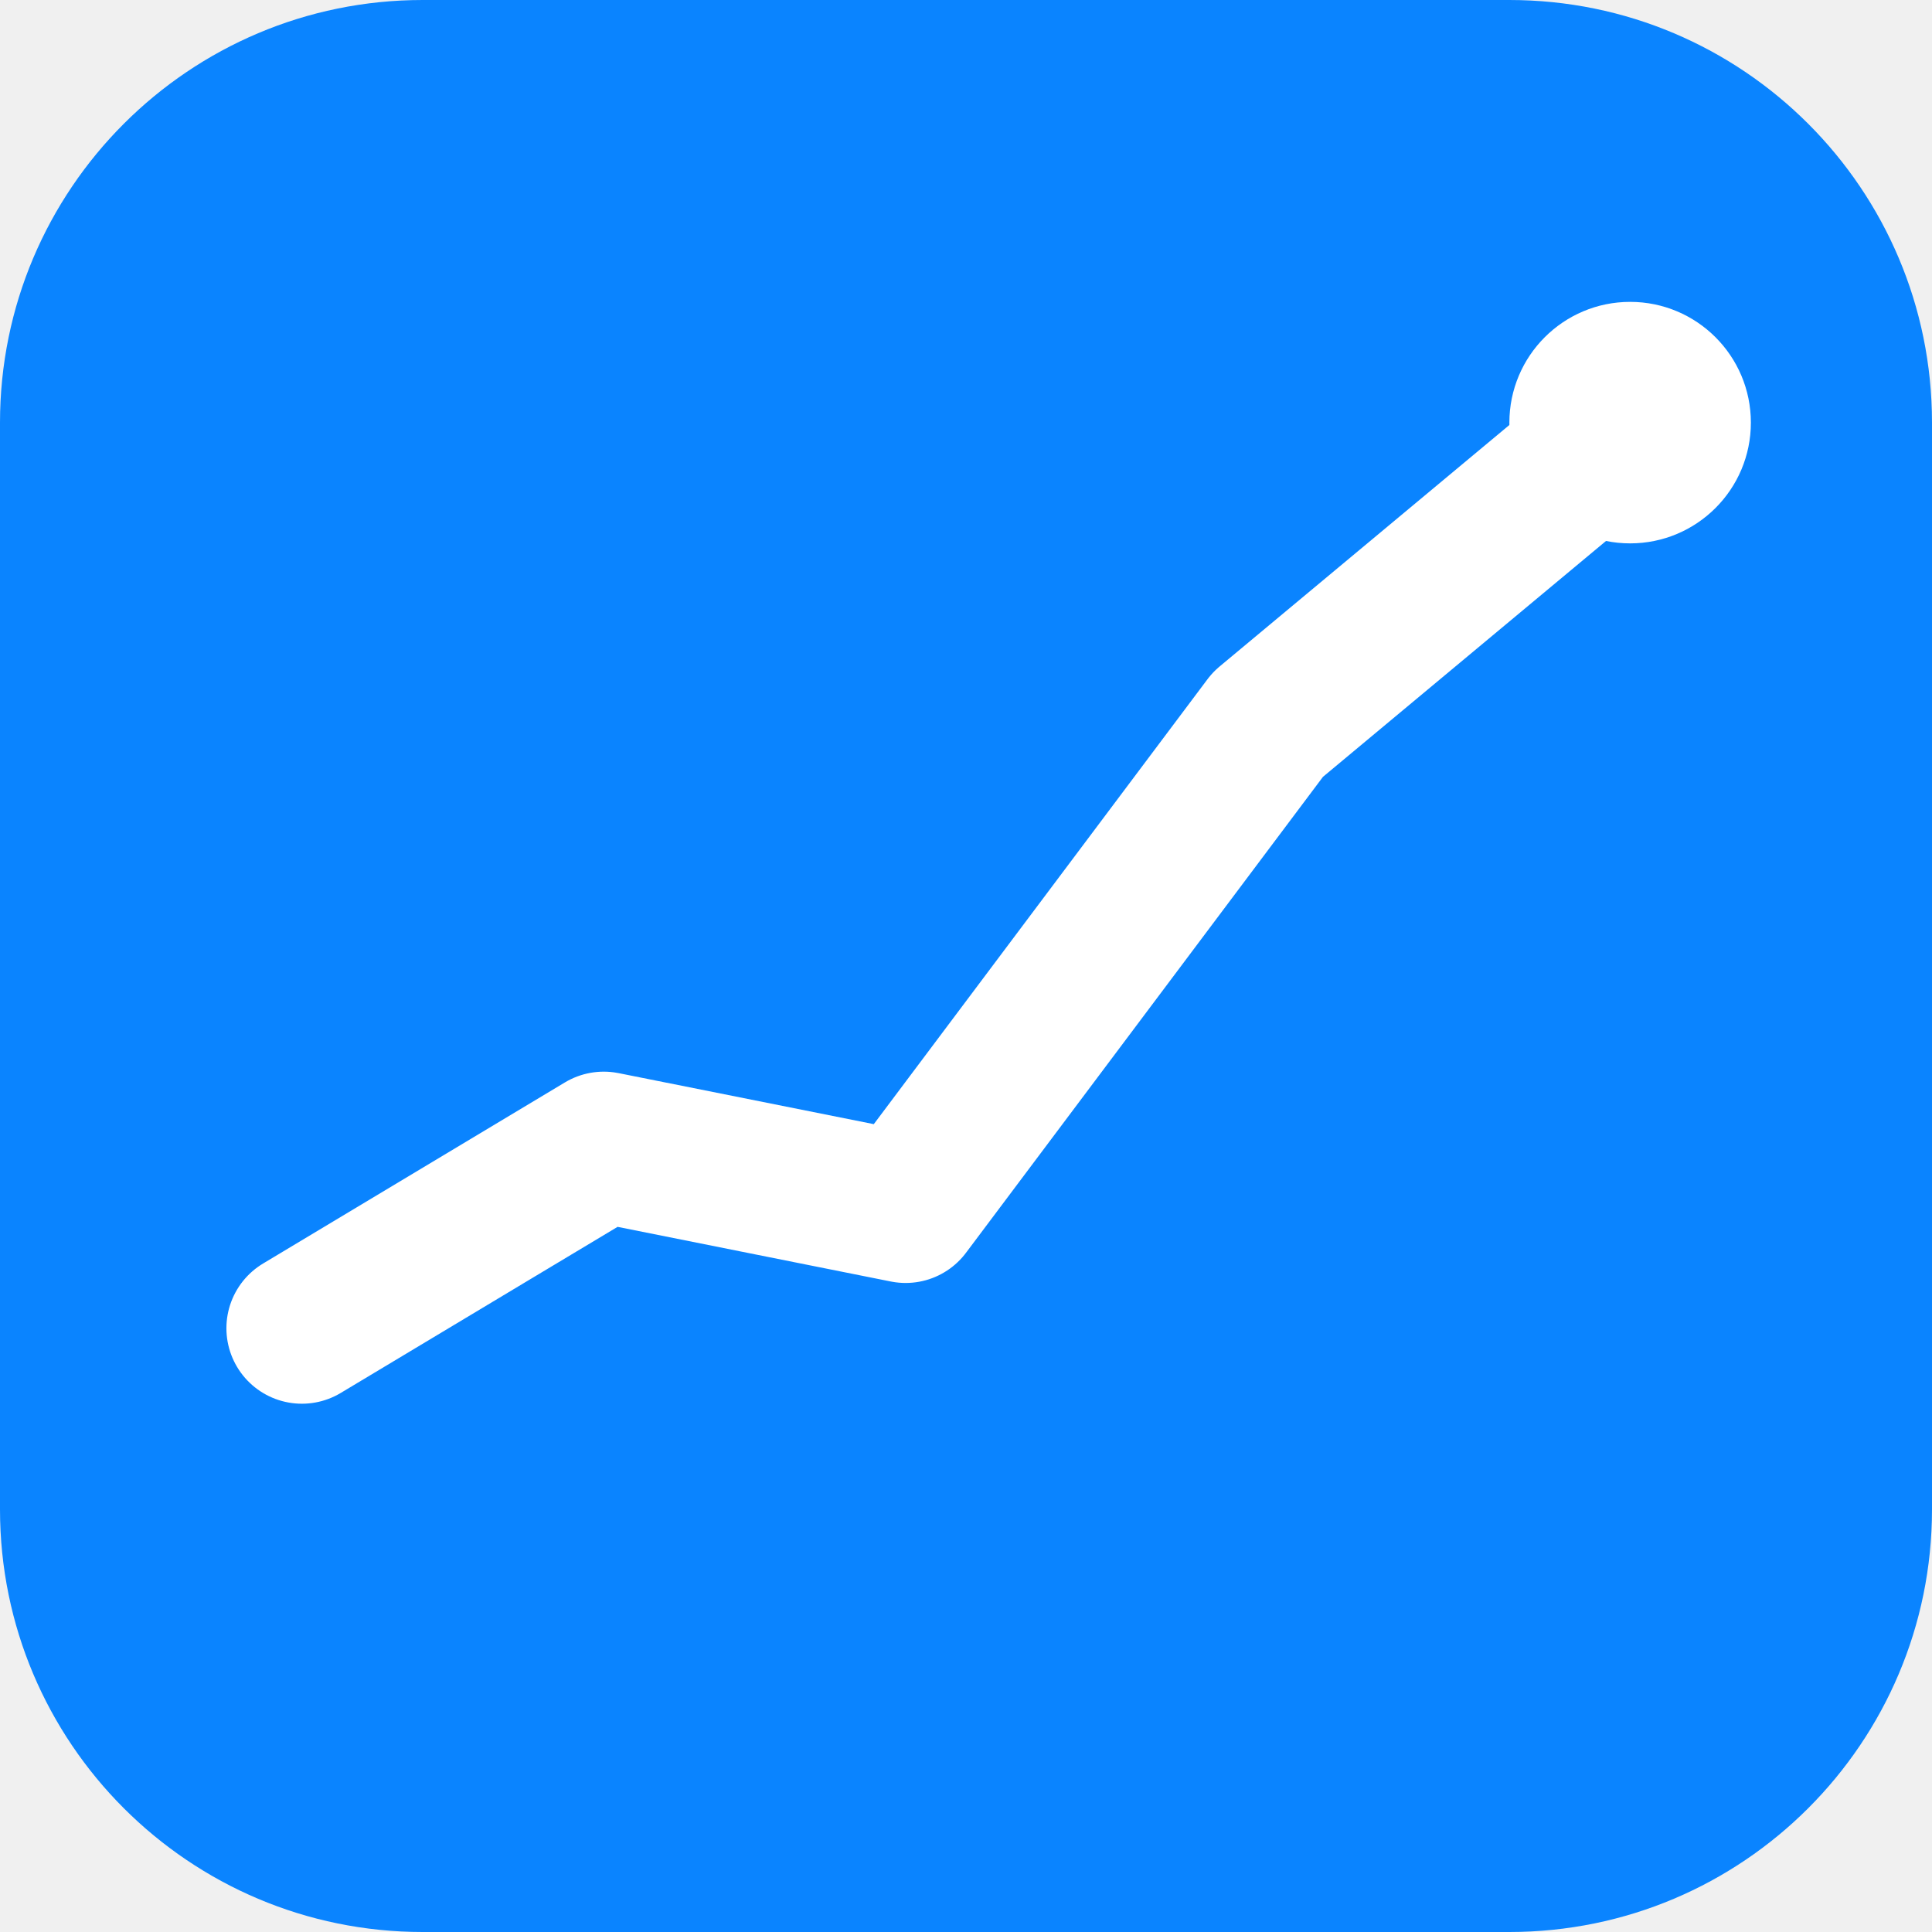
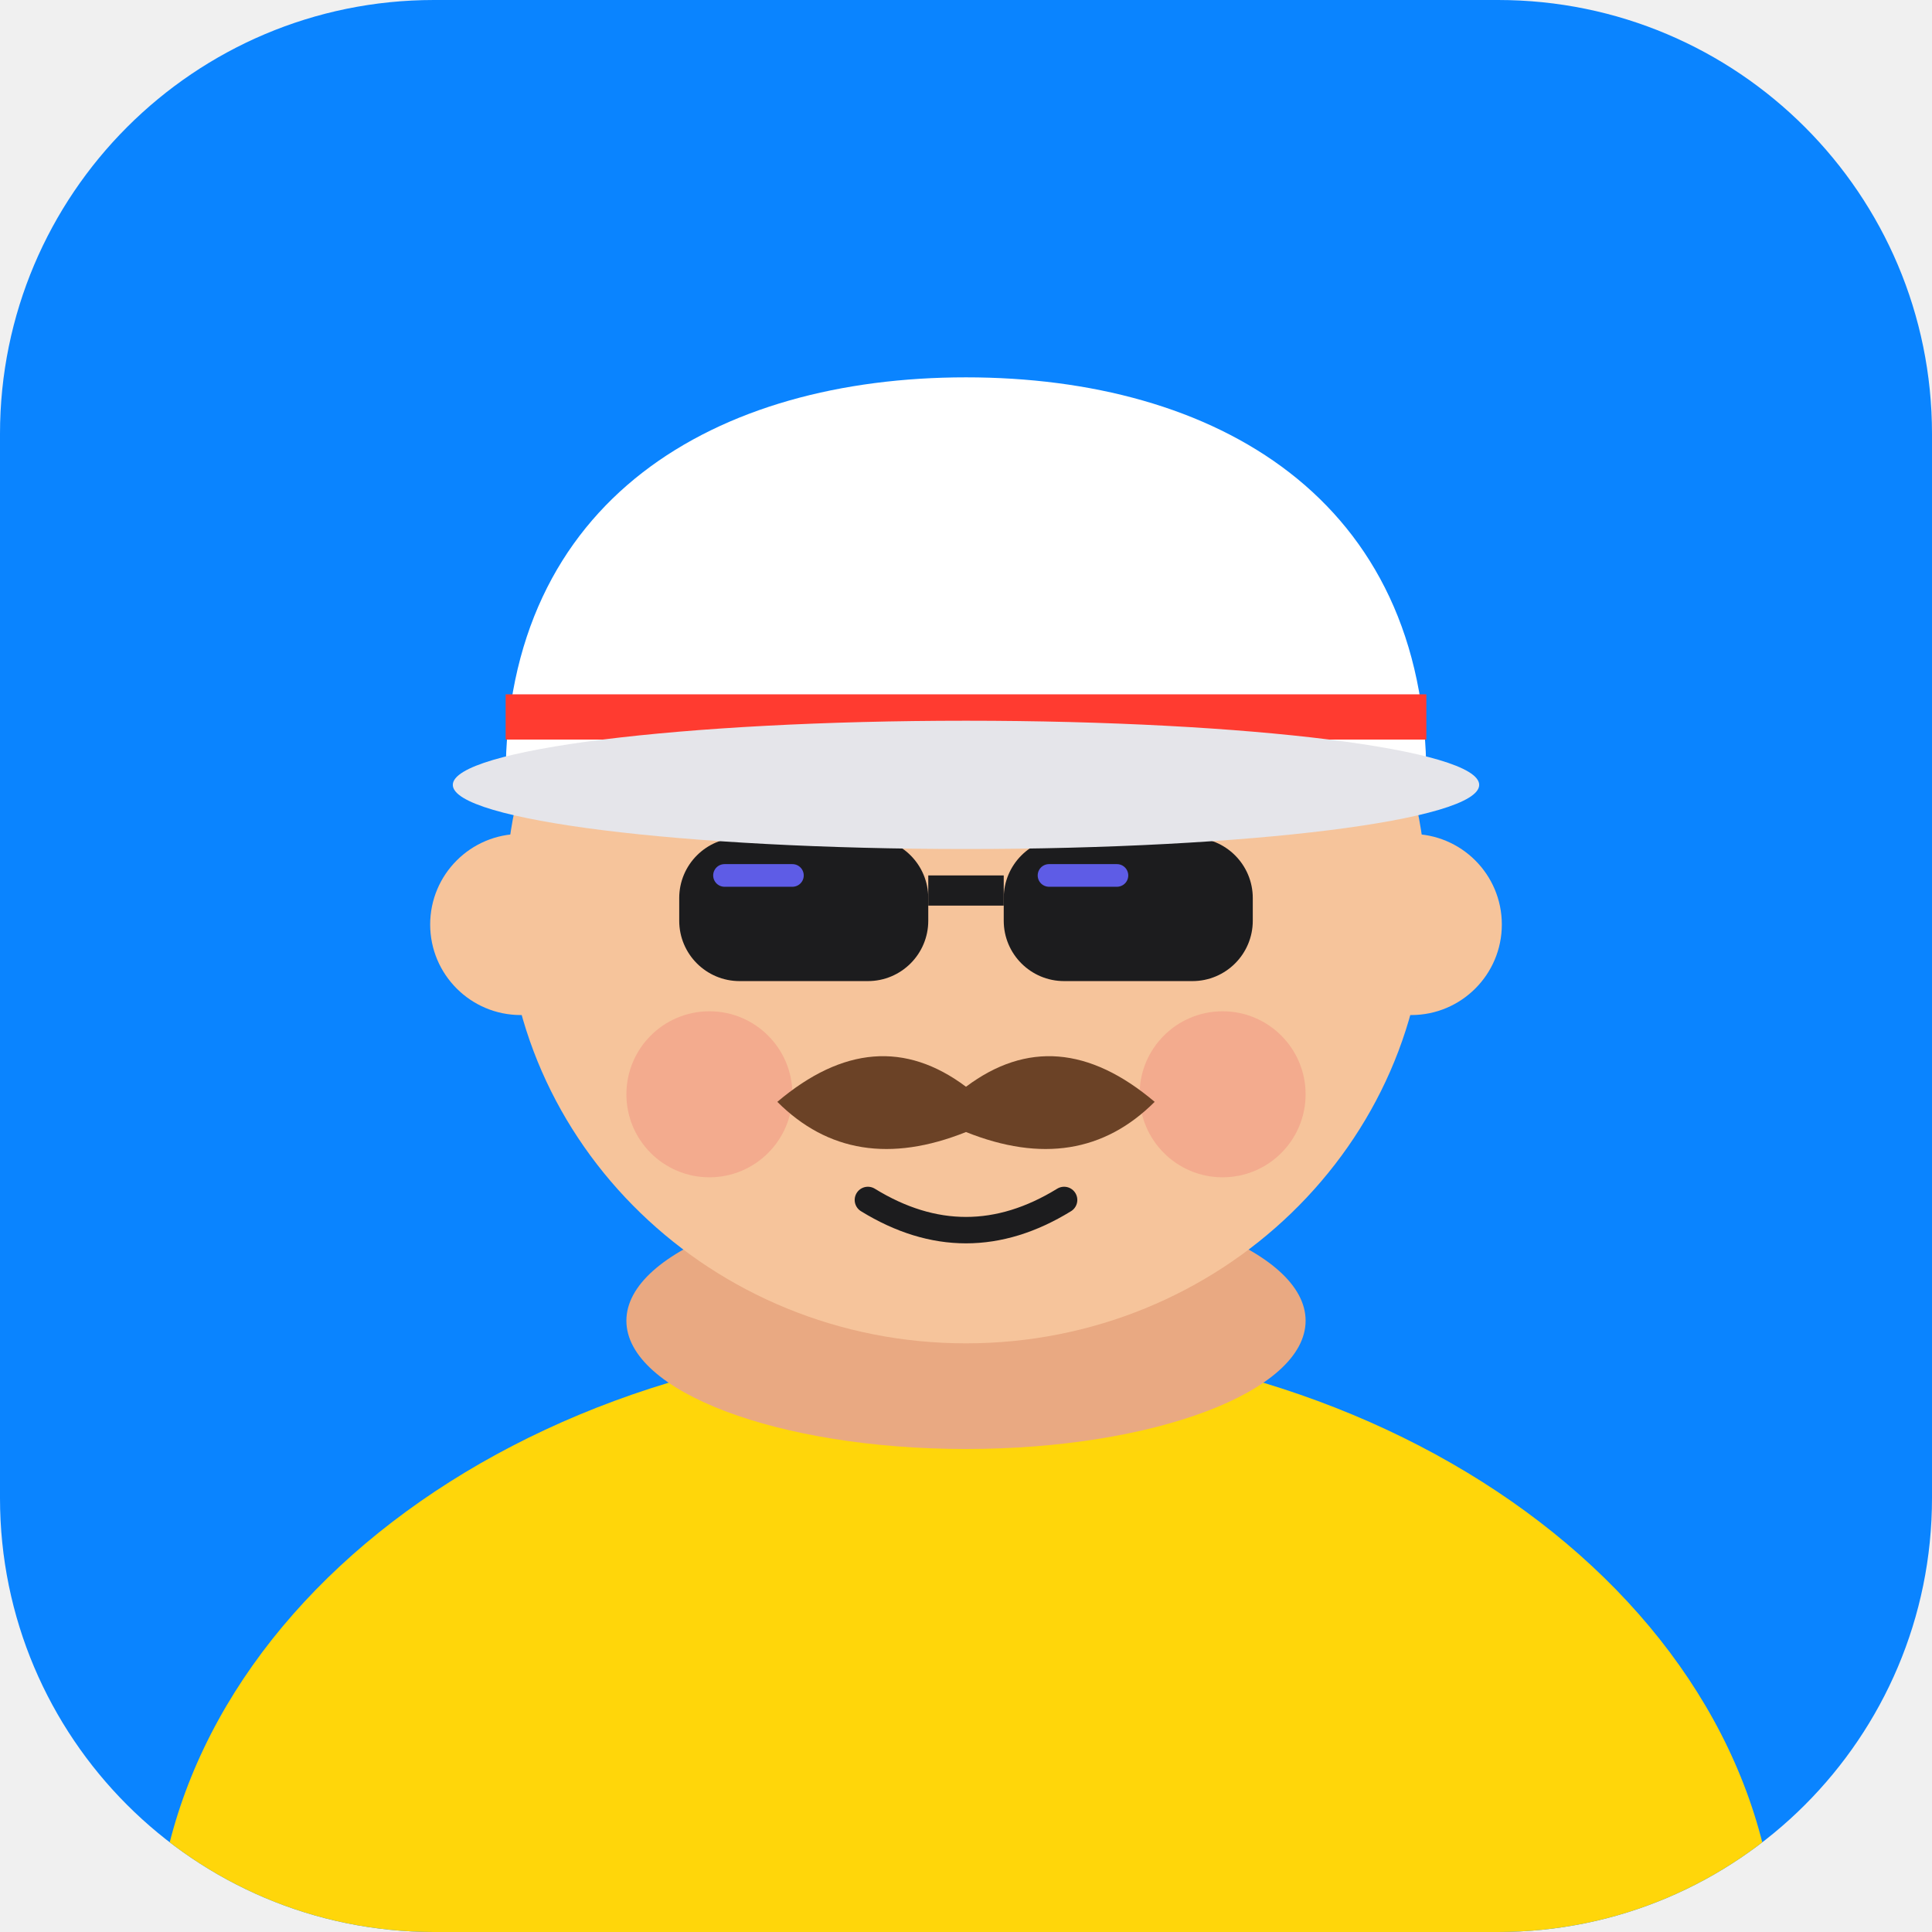
- <svg xmlns="http://www.w3.org/2000/svg" viewBox="0 0 32 32">
-   <rect width="32" height="32" rx="7" fill="#0a84ff" />
-   <path d="M5 22 10 19 15 20 21 12 27 7" fill="none" stroke="#fff" stroke-width="2.5" stroke-linecap="round" stroke-linejoin="round" />
-   <circle cx="27" cy="7" r="2" fill="#fff" />
+ <svg xmlns="http://www.w3.org/2000/svg" viewBox="0 0 512 512">
+   <defs>
+     <clipPath id="r">
+       <rect width="512" height="512" rx="115" />
+     </clipPath>
+   </defs>
+   <g clip-path="url(#r)">
+     <rect width="512" height="512" fill="#0a84ff" />
+     <ellipse cx="256" cy="520" rx="215" ry="165" fill="#ffd60a" />
+     <ellipse cx="256" cy="350" rx="90" ry="34" fill="#e9a982" />
+     <circle cx="138" cy="245" r="24" fill="#f6c49b" />
+     <circle cx="374" cy="245" r="24" fill="#f6c49b" />
+     <ellipse cx="256" cy="238" rx="122" ry="118" fill="#f6c49b" />
+     <circle cx="188" cy="290" r="22" fill="#f29b85" opacity="0.6" />
+     <circle cx="324" cy="290" r="22" fill="#f29b85" opacity="0.6" />
+     <rect x="180" y="222" width="66" height="38" rx="16" fill="#1c1c1e" />
+     <rect x="266" y="222" width="66" height="38" rx="16" fill="#1c1c1e" />
+     <path d="M246 236 L266 236" stroke="#1c1c1e" stroke-width="8" />
+     <path d="M192 232 l18 0 M278 232 l18 0" stroke="#5e5ce6" stroke-width="6" stroke-linecap="round" />
+     <path d="M206 292 Q232 270 256 288 Q280 270 306 292 Q286 312 256 300 Q226 312 206 292Z" fill="#6b4226" />
+     <path d="M230 318 Q256 334 282 318" stroke="#1c1c1e" stroke-width="7" stroke-linecap="round" fill="none" />
+     <path d="M134 206 C134 132 190 100 256 100 C322 100 378 132 378 206 Z" fill="#fff" />
+     <path d="M134 190 L378 190" stroke="#ff3b30" stroke-width="12" />
+     <ellipse cx="256" cy="208" rx="136" ry="17" fill="#e5e5ea" />
+   </g>
</svg>
